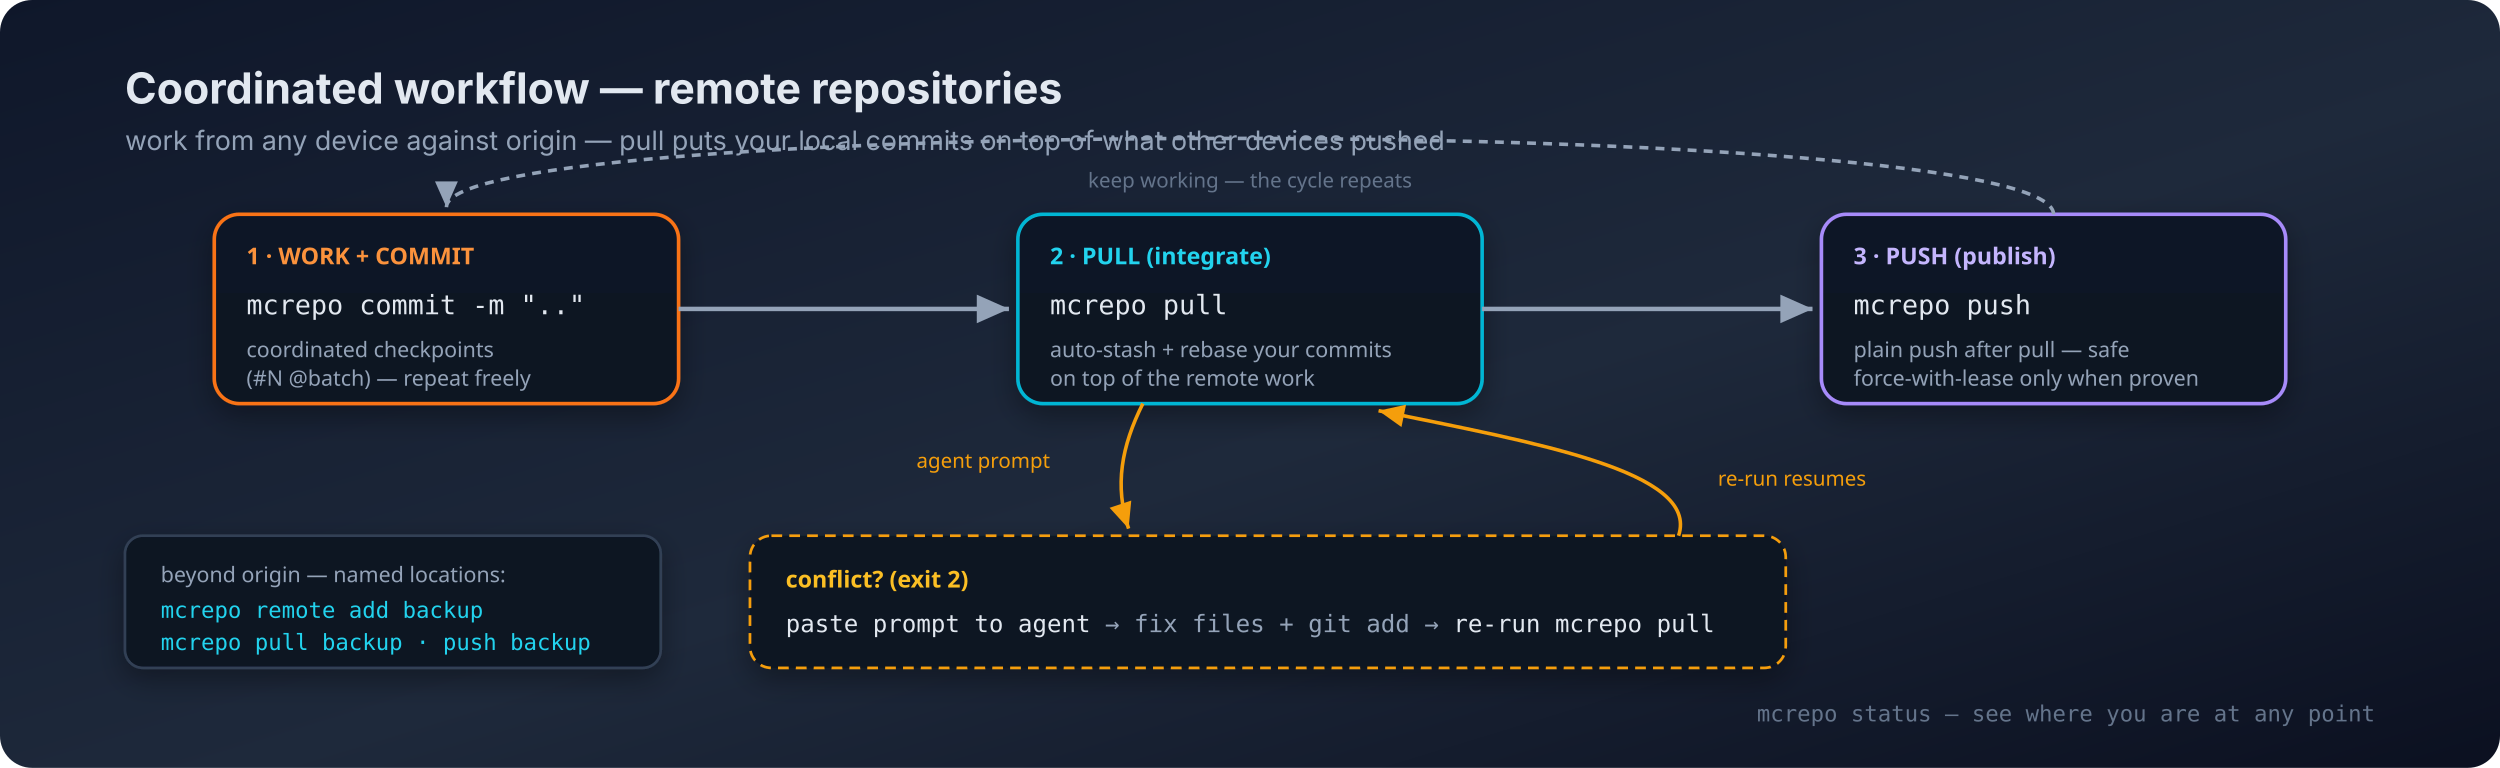
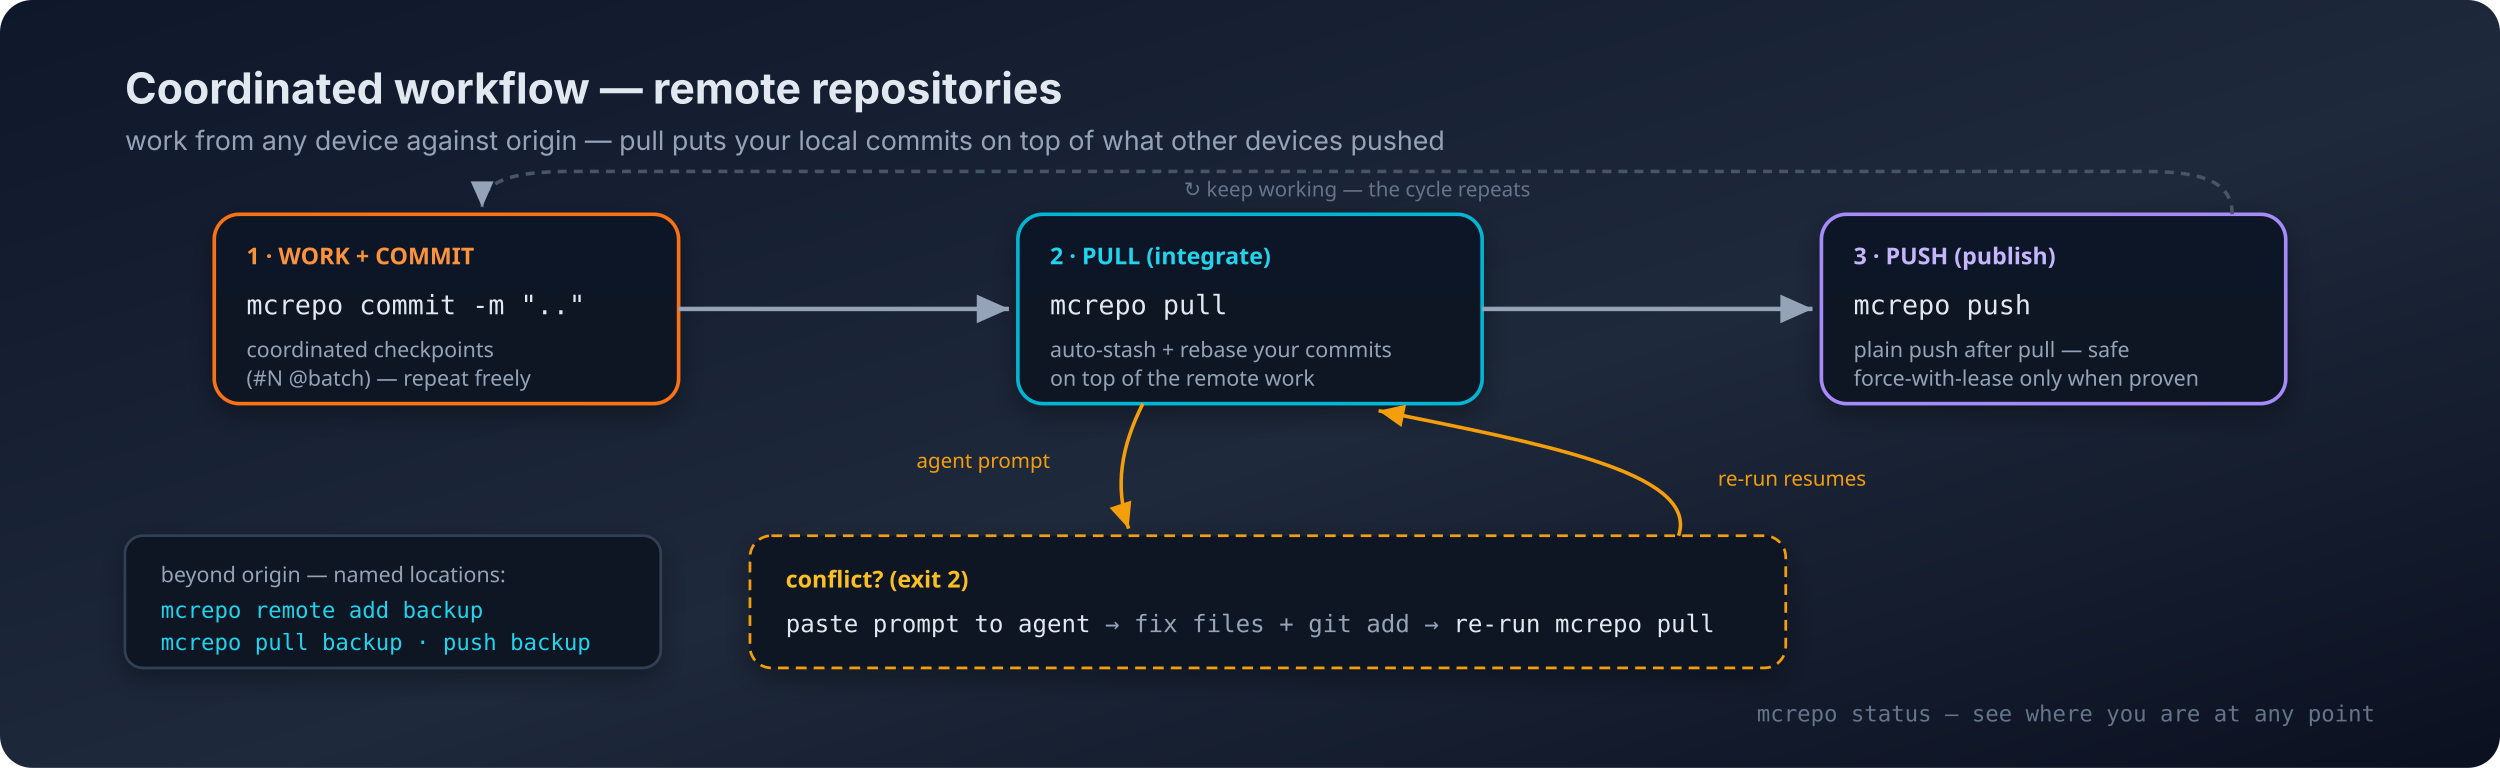
<svg xmlns="http://www.w3.org/2000/svg" width="1400" height="430" viewBox="0 0 1400 430" role="img" aria-labelledby="title desc">
  <defs>
    <linearGradient id="bg" x1="0" y1="0" x2="1" y2="1">
      <stop offset="0%" stop-color="#0f172a" />
      <stop offset="55%" stop-color="#1e293b" />
      <stop offset="100%" stop-color="#0b1020" />
    </linearGradient>
    <linearGradient id="card" x1="0" y1="0" x2="0" y2="1">
      <stop offset="0%" stop-color="#111827" />
      <stop offset="100%" stop-color="#0b1221" />
    </linearGradient>
    <filter id="shadow" x="-10%" y="-20%" width="120%" height="160%">
      <feDropShadow dx="0" dy="6" stdDeviation="8" flood-color="#000" flood-opacity="0.35" />
    </filter>
    <marker id="arrow" viewBox="0 0 10 10" refX="9" refY="5" markerWidth="8" markerHeight="8" orient="auto-start-reverse">
      <path d="M 0 1 L 9 5 L 0 9 z" fill="#94a3b8" />
    </marker>
    <marker id="arrowAmber" viewBox="0 0 10 10" refX="9" refY="5" markerWidth="8" markerHeight="8" orient="auto-start-reverse">
      <path d="M 0 1 L 9 5 L 0 9 z" fill="#f59e0b" />
    </marker>
  </defs>
  <rect width="1400" height="430" rx="18" fill="url(#bg)" />
  <text x="70" y="58" font-family="ui-sans-serif, system-ui, -apple-system, 'Segoe UI', sans-serif" font-size="24" font-weight="700" fill="#e2e8f0">Coordinated workflow — remote repositories</text>
  <text x="70" y="84" font-family="ui-sans-serif, system-ui, -apple-system, 'Segoe UI', sans-serif" font-size="15" fill="#94a3b8">work from any device against origin — pull puts your local commits on top of what other devices pushed</text>
  <g filter="url(#shadow)">
    <rect x="120" y="120" width="260" height="106" rx="14" fill="url(#card)" stroke="#f97316" stroke-width="2" />
  </g>
  <text x="138" y="148" font-family="ui-sans-serif, system-ui, sans-serif" font-size="13" font-weight="700" fill="#fb923c">1 · WORK + COMMIT</text>
  <text x="138" y="176" font-family="ui-monospace, SFMono-Regular, Menlo, monospace" font-size="15" fill="#e2e8f0">mcrepo commit -m ".."</text>
  <text x="138" y="200" font-family="ui-sans-serif, system-ui, sans-serif" font-size="12" fill="#94a3b8">coordinated checkpoints</text>
  <text x="138" y="216" font-family="ui-sans-serif, system-ui, sans-serif" font-size="12" fill="#94a3b8">(#N @batch) — repeat freely</text>
  <g filter="url(#shadow)">
    <rect x="570" y="120" width="260" height="106" rx="14" fill="url(#card)" stroke="#06b6d4" stroke-width="2" />
  </g>
  <text x="588" y="148" font-family="ui-sans-serif, system-ui, sans-serif" font-size="13" font-weight="700" fill="#22d3ee">2 · PULL (integrate)</text>
  <text x="588" y="176" font-family="ui-monospace, SFMono-Regular, Menlo, monospace" font-size="15" fill="#e2e8f0">mcrepo pull</text>
  <text x="588" y="200" font-family="ui-sans-serif, system-ui, sans-serif" font-size="12" fill="#94a3b8">auto-stash + rebase your commits</text>
  <text x="588" y="216" font-family="ui-sans-serif, system-ui, sans-serif" font-size="12" fill="#94a3b8">on top of the remote work</text>
  <g filter="url(#shadow)">
    <rect x="1020" y="120" width="260" height="106" rx="14" fill="url(#card)" stroke="#a78bfa" stroke-width="2" />
  </g>
  <text x="1038" y="148" font-family="ui-sans-serif, system-ui, sans-serif" font-size="13" font-weight="700" fill="#c4b5fd">3 · PUSH (publish)</text>
  <text x="1038" y="176" font-family="ui-monospace, SFMono-Regular, Menlo, monospace" font-size="15" fill="#e2e8f0">mcrepo push</text>
  <text x="1038" y="200" font-family="ui-sans-serif, system-ui, sans-serif" font-size="12" fill="#94a3b8">plain push after pull — safe</text>
  <text x="1038" y="216" font-family="ui-sans-serif, system-ui, sans-serif" font-size="12" fill="#94a3b8">force-with-lease only when proven</text>
  <line x1="380" y1="173" x2="565" y2="173" stroke="#94a3b8" stroke-width="2.5" marker-end="url(#arrow)" />
  <line x1="830" y1="173" x2="1015" y2="173" stroke="#94a3b8" stroke-width="2.5" marker-end="url(#arrow)" />
-   <path d="M 1150 120 C 1150 64, 250 64, 250 116" fill="none" stroke="#94a3b8" stroke-width="2" stroke-dasharray="5 4" marker-end="url(#arrow)" />
-   <text x="700" y="105" text-anchor="middle" font-family="ui-sans-serif, system-ui, sans-serif" font-size="11.5" fill="#64748b">keep working — the cycle repeats</text>
+   <path d="M 1250 120 C 1250 100, 1230 96, 1200 96 L 320 96 C 290 96, 270 100, 270 116" fill="none" stroke="#475569" stroke-width="2" stroke-dasharray="5 4" marker-end="url(#arrow)" />
+   <text x="760" y="110" text-anchor="middle" font-family="ui-sans-serif, system-ui, sans-serif" font-size="11.5" fill="#64748b">↻ keep working — the cycle repeats</text>
  <g filter="url(#shadow)">
    <rect x="420" y="300" width="580" height="74" rx="12" fill="#0b1221" stroke="#f59e0b" stroke-width="1.5" stroke-dasharray="6 4" />
  </g>
  <text x="440" y="329" font-family="ui-sans-serif, system-ui, sans-serif" font-size="13" font-weight="700" fill="#fbbf24">conflict? (exit 2)</text>
  <text x="440" y="354" font-family="ui-monospace, SFMono-Regular, Menlo, monospace" font-size="13.5" fill="#e2e8f0">paste prompt to agent <tspan fill="#94a3b8">→ fix files + git add →</tspan> re-run mcrepo pull</text>
  <path d="M 640 226 C 628 250, 624 272, 632 296" fill="none" stroke="#f59e0b" stroke-width="2" marker-end="url(#arrowAmber)" />
  <path d="M 940 300 C 952 264, 860 248, 772 230" fill="none" stroke="#f59e0b" stroke-width="2" marker-end="url(#arrowAmber)" />
  <text x="588" y="262" text-anchor="end" font-family="ui-sans-serif, system-ui, sans-serif" font-size="11.5" fill="#f59e0b">agent prompt</text>
  <text x="962" y="272" font-family="ui-sans-serif, system-ui, sans-serif" font-size="11.5" fill="#f59e0b">re-run resumes</text>
  <g filter="url(#shadow)">
    <rect x="70" y="300" width="300" height="74" rx="10" fill="#0b1221" stroke="#334155" stroke-width="1.5" />
  </g>
  <text x="90" y="326" font-family="ui-sans-serif, system-ui, sans-serif" font-size="12" fill="#94a3b8">beyond origin — named locations:</text>
  <text x="90" y="346" font-family="ui-monospace, SFMono-Regular, Menlo, monospace" font-size="12.5" fill="#22d3ee">mcrepo remote add backup</text>
  <text x="90" y="364" font-family="ui-monospace, SFMono-Regular, Menlo, monospace" font-size="12.5" fill="#22d3ee">mcrepo pull backup · push backup</text>
  <text x="1330" y="404" text-anchor="end" font-family="ui-monospace, SFMono-Regular, Menlo, monospace" font-size="12.5" fill="#64748b">mcrepo status — see where you are at any point</text>
</svg>
